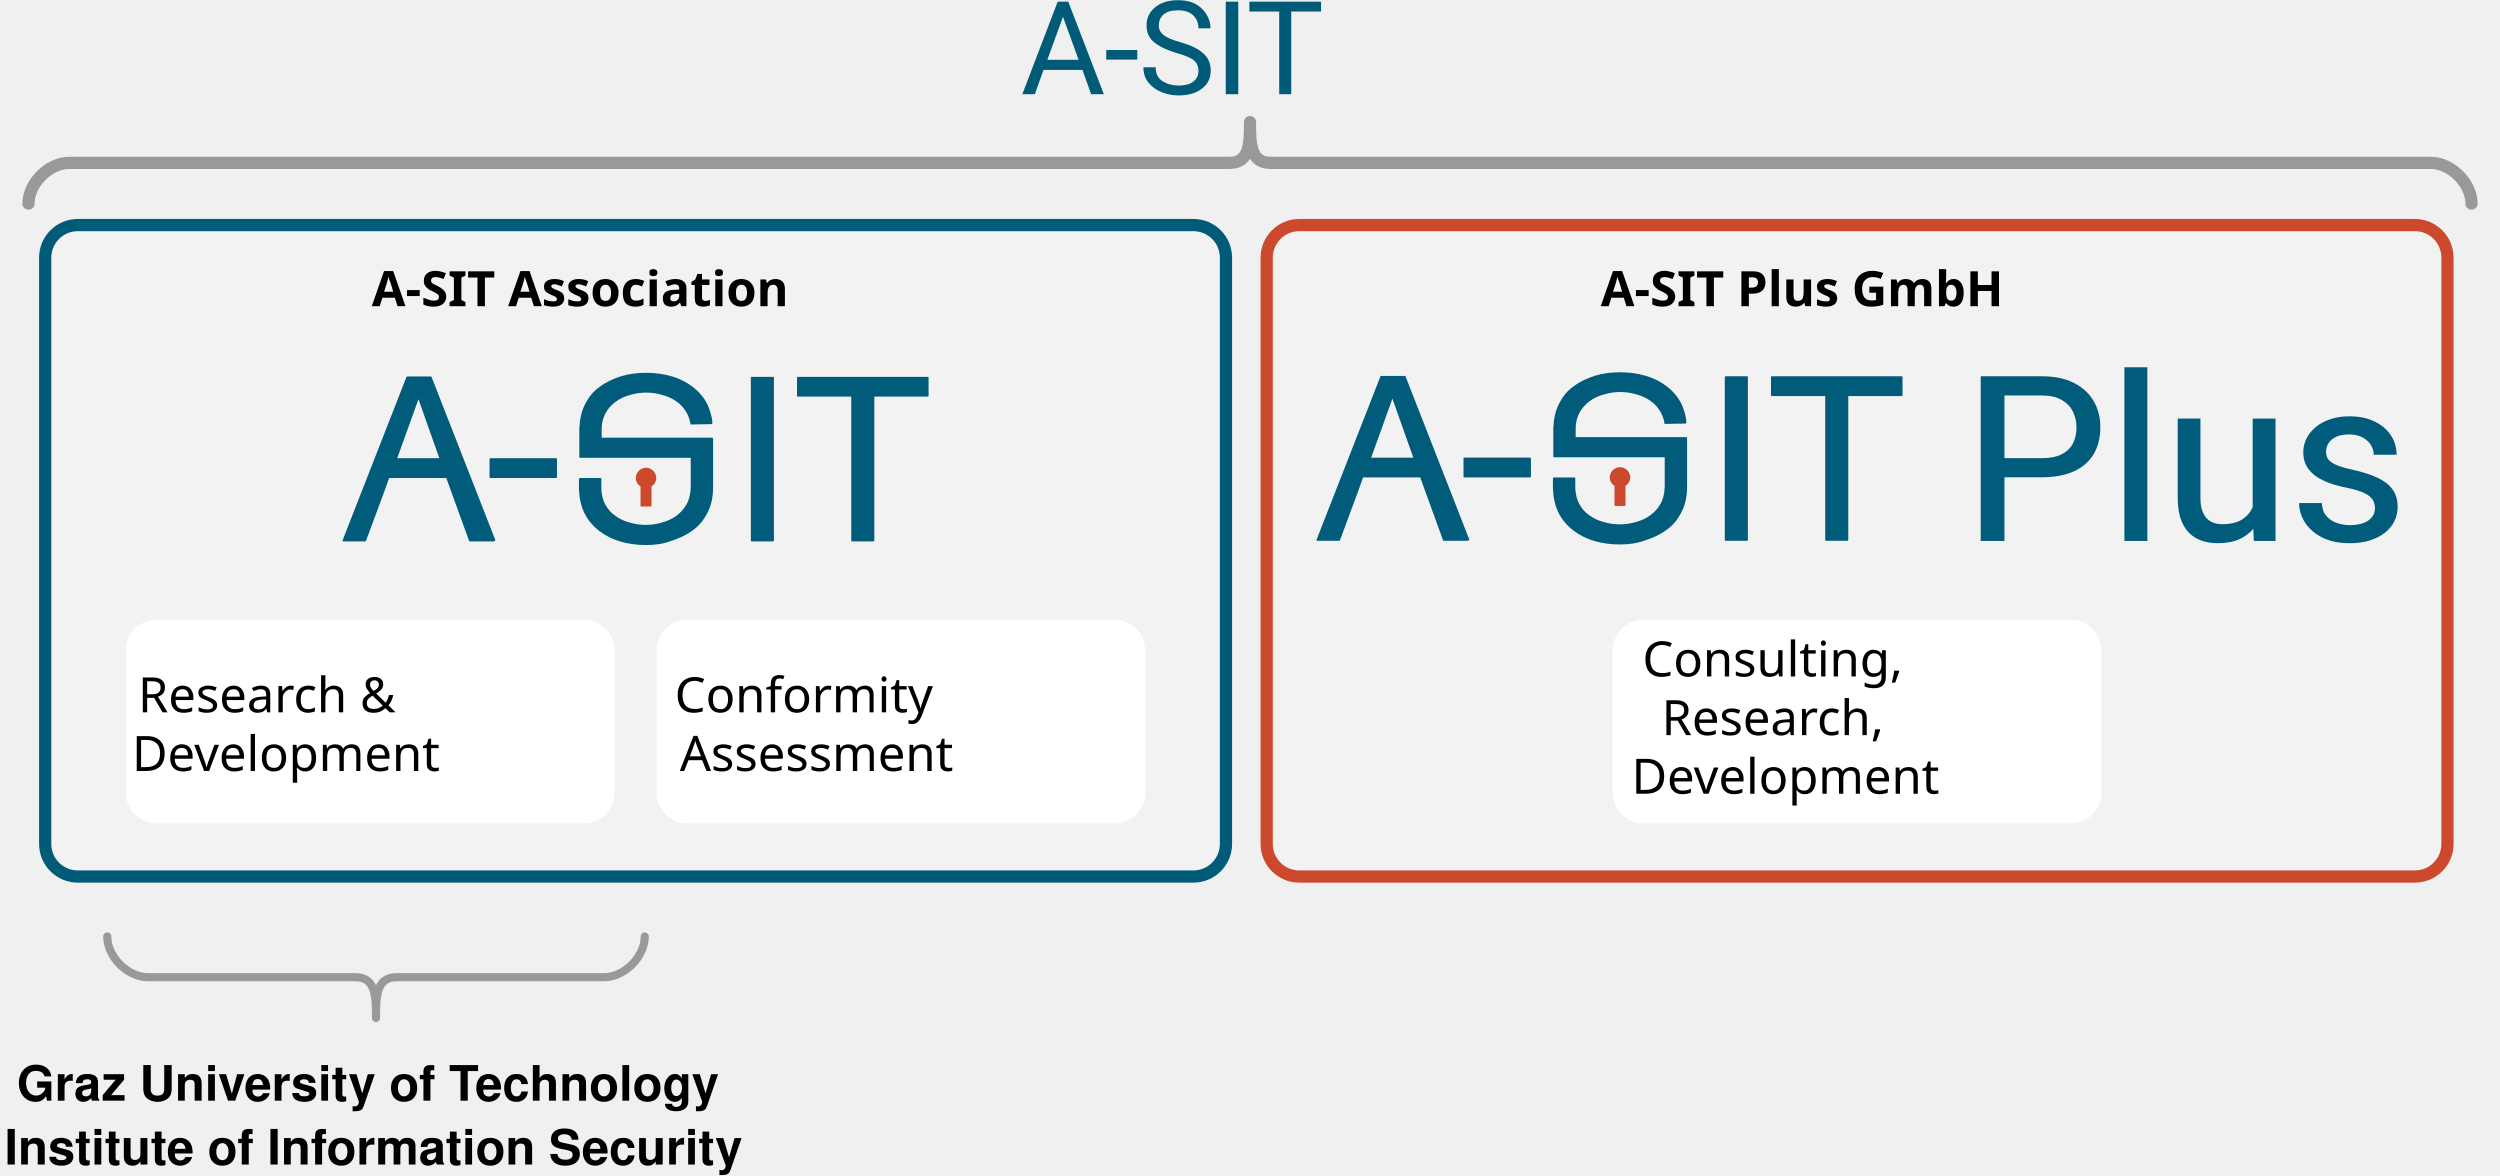
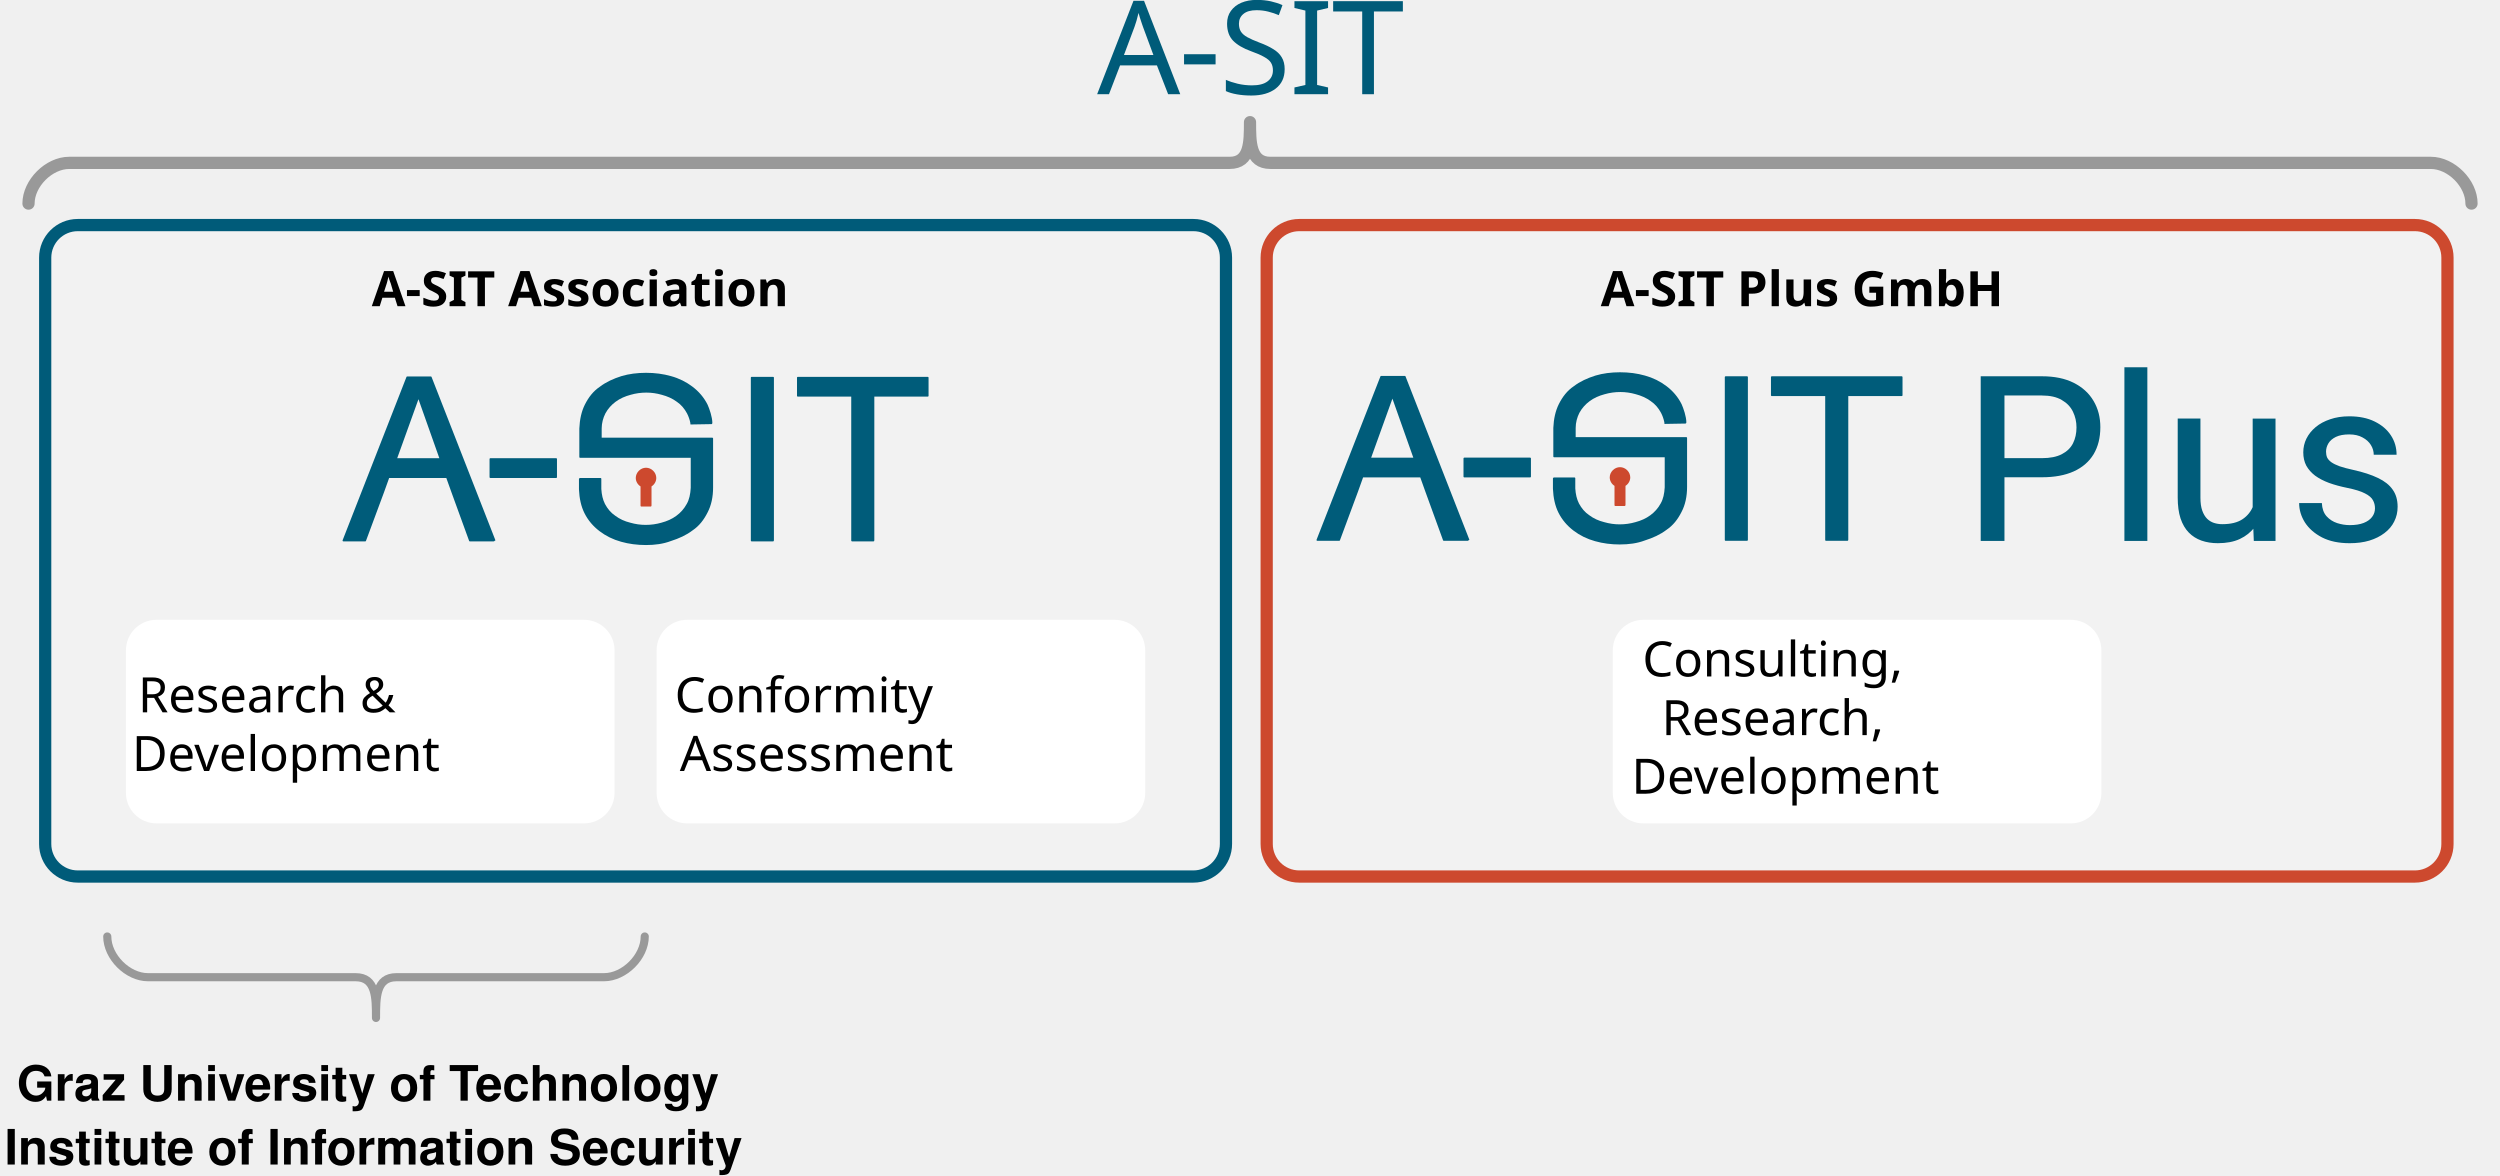
<svg xmlns="http://www.w3.org/2000/svg" xmlns:xlink="http://www.w3.org/1999/xlink" width="614" height="288.636" viewBox="0 0 162.454 76.368" version="1.1" id="svg5">
  <defs id="defs2" />
  <g id="layer1" transform="translate(-46.70757,-40.01063)">
    <a id="a1177" xlink:href="https://isec.tugraz.at" target="_blank" transform="translate(0,-2.645833)">
      <g id="g200526" transform="translate(-0.4565039)" class="highlightable">
        <rect id="rect947" width="48.785" height="7.888" x="47.204" y="111.109" ry="1.145" fill="none" class="background" />
        <text x="71.07" y="114.181" fill="#000000" font-family="Helvetica" font-size="3.175px" text-anchor="middle" font-weight="bold" id="text50" style="stroke-width:0.265">
          <tspan x="71.07" y="114.181" id="tspan5659">Graz University of Technology</tspan>
        </text>
        <text x="71.434" y="118.329" fill="#000000" font-family="Helvetica" font-size="3.175px" text-anchor="middle" font-weight="bold" id="text34567" style="stroke-width:0.265">
          <tspan x="71.434" y="118.329" id="tspan34565">Institute of Information Security</tspan>
        </text>
      </g>
    </a>
    <path style="fill:none;fill-opacity:0.8;stroke:#999999;stroke-width:0.794;stroke-linecap:round;stroke-linejoin:round;stroke-miterlimit:64.6;stroke-dasharray:none;stroke-dashoffset:4.604;stroke-opacity:1" d="m 48.56,53.24 c 0,-1.323 1.323,-2.646 2.646,-2.646 h 75.406 c 1.323,0 1.323,-1.323 1.323,-2.646 0,1.323 0,2.646 1.323,2.646 h 75.406 c 1.323,0 2.646,1.323 2.646,2.646" id="path2" />
    <a id="a897" xlink:href="https://plus.a-sit.at" target="_parent">
      <g id="g209969" class="highlightable">
        <rect x="129.019" y="54.636" width="76.729" height="42.333" rx="2.117" ry="2.117" fill="#f2f2f2" stroke="#cd492e" stroke-width="1.058" pointer-events="all" id="rect28" class="background" style="stroke-width:0.794;stroke-dasharray:none" />
        <g id="g193322-9" transform="translate(62.98487,1.5875)">
          <rect x="88.524" y="78.699" width="31.75" height="13.229" rx="1.984" ry="1.984" fill="#ffffff" stroke="none" pointer-events="all" id="rect12-4-1" style="stroke-width:0.265" />
          <text xml:space="preserve" style="font-style:normal;font-weight:normal;font-size:3.175px;line-height:1.2;font-family:sans-serif;fill:#000000;fill-opacity:1;stroke:none;stroke-width:0.265" x="104.281" y="82.379" id="text119579-2-9">
            <tspan style="font-style:normal;font-variant:normal;font-weight:normal;font-stretch:normal;font-size:3.175px;font-family:sans-serif;-inkscape-font-specification:'sans-serif, Normal';font-variant-ligatures:normal;font-variant-caps:normal;font-variant-numeric:normal;font-variant-east-asian:normal;text-align:center;text-anchor:middle;stroke-width:0.265" x="104.281" y="82.379" id="tspan193996-2">Consulting,</tspan>
            <tspan style="font-style:normal;font-variant:normal;font-weight:normal;font-stretch:normal;font-size:3.175px;font-family:sans-serif;-inkscape-font-specification:'sans-serif, Normal';font-variant-ligatures:normal;font-variant-caps:normal;font-variant-numeric:normal;font-variant-east-asian:normal;text-align:center;text-anchor:middle;stroke-width:0.265" x="104.281" y="86.189" id="tspan1551">Research,</tspan>
            <tspan style="font-style:normal;font-variant:normal;font-weight:normal;font-stretch:normal;font-size:3.175px;font-family:sans-serif;-inkscape-font-specification:'sans-serif, Normal';font-variant-ligatures:normal;font-variant-caps:normal;font-variant-numeric:normal;font-variant-east-asian:normal;text-align:center;text-anchor:middle;stroke-width:0.265" x="104.281" y="89.999" id="tspan1553">Development</tspan>
          </text>
        </g>
        <g id="g971" transform="matrix(0.2645833,0,0,0.2645833,133.0937,63.17815)">
          <g id="g948" />
        </g>
        <text xml:space="preserve" style="font-style:normal;font-weight:normal;font-size:3.175px;line-height:1.2;font-family:sans-serif;fill:#000000;fill-opacity:1;stroke:none;stroke-width:0.265" x="167.522" y="59.907" id="text119579-2-5-9">
          <tspan style="font-style:normal;font-variant:normal;font-weight:bold;font-stretch:normal;font-size:3.175px;font-family:sans-serif;-inkscape-font-specification:'sans-serif, Normal';font-variant-ligatures:normal;font-variant-caps:normal;font-variant-numeric:normal;font-variant-east-asian:normal;text-align:center;text-anchor:middle;stroke-width:0.265" x="167.522" y="59.907" id="tspan193996-4-9">A-SIT Plus GmbH</tspan>
        </text>
        <g id="g1" transform="matrix(0.9,0,0,0.9,-43.12637,1.671021)">
          <path class="st0" d="m 210.299,77.07 h -4.763 c -0.026,0 -0.053,-0.026 -0.053,-0.053 v -1.323 c 0,-0.026 0.026,-0.053 0.053,-0.053 h 4.763 c 0.026,0 0.053,0.026 0.053,0.053 v 1.323 c 0,0.026 -0.026,0.053 -0.053,0.053 z" id="path1" style="fill:#005c7a;stroke-width:0.265" />
          <path class="st0" d="M 205.907,81.568 201.304,69.794 c 0,-0.026 -0.026,-0.053 -0.053,-0.053 h -1.72 c -0.026,0 -0.053,0.026 -0.053,0.053 l -4.604,11.774 c 0,0.026 0,0.053 0,0.053 0.026,0.026 0.053,0.026 0.053,0.026 h 1.587 c 0.026,0 0.053,-0.026 0.053,-0.053 l 1.296,-3.493 0.37,-1.032 h 4.128 l 0.37,1.032 1.27,3.493 c 0,0.026 0.026,0.053 0.053,0.053 h 1.72 c 0.026,0 0.053,0 0.053,-0.026 0.079,-0.026 0.079,-0.053 0.079,-0.053 z m -5.556,-10.186 1.508,4.26 h -3.043 z" id="path2-5" style="fill:#005c7a;stroke-width:0.265" />
          <path class="st0" d="m 216.782,81.912 v 0 c -0.635,0 -1.244,-0.079 -1.799,-0.238 -0.582,-0.159 -1.111,-0.423 -1.561,-0.767 -0.45,-0.344 -0.82,-0.767 -1.085,-1.296 -0.238,-0.476 -0.37,-1.058 -0.397,-1.72 0,-0.026 0,-0.238 0,-0.556 0,-0.159 0,-0.185 0,-0.185 0,-0.026 0,-0.026 0.026,-0.053 0,0 0.026,-0.026 0.053,-0.026 h 1.482 c 0.026,0 0.053,0.026 0.053,0.053 0,0 0,0.053 0,0.185 0,0.238 0,0.529 0,0.556 0.026,0.423 0.106,0.767 0.265,1.085 0.185,0.344 0.423,0.635 0.741,0.847 0.318,0.238 0.661,0.397 1.085,0.503 0.37,0.106 0.741,0.159 1.111,0.159 0,0 0,0 0,0 0.397,0 0.767,-0.053 1.138,-0.159 0.397,-0.106 0.767,-0.265 1.085,-0.503 0.291,-0.212 0.556,-0.503 0.741,-0.847 0.185,-0.318 0.265,-0.714 0.291,-1.164 0,-0.026 0,-1.587 0,-2.17 h -7.99 c -0.026,0 -0.053,-0.026 -0.053,-0.053 v -1.323 c 0,0 0,0 0,0 0,-0.767 0,-0.714 0,-0.741 0.026,-0.661 0.159,-1.244 0.397,-1.72 0.265,-0.529 0.609,-0.979 1.085,-1.296 0.45,-0.344 0.979,-0.582 1.561,-0.767 0.529,-0.159 1.138,-0.238 1.773,-0.238 0.635,0 1.244,0.079 1.799,0.238 0.582,0.159 1.111,0.423 1.561,0.767 0.45,0.344 0.82,0.767 1.085,1.296 0.132,0.291 0.344,0.9 0.344,1.323 0,0.026 -0.026,0.079 -0.053,0.079 l -1.508,0.026 c -0.026,0 -0.026,-0.026 -0.026,-0.053 0,-0.026 0,-0.026 0,-0.053 -0.053,-0.265 -0.132,-0.476 -0.238,-0.688 -0.185,-0.344 -0.423,-0.635 -0.741,-0.847 -0.318,-0.238 -0.688,-0.397 -1.085,-0.503 -0.37,-0.106 -0.741,-0.159 -1.111,-0.159 0,0 0,0 0,0 -0.397,0 -0.767,0.053 -1.138,0.159 -0.397,0.106 -0.767,0.265 -1.085,0.503 -0.291,0.212 -0.556,0.503 -0.741,0.847 -0.159,0.318 -0.265,0.688 -0.265,1.085 0,0.026 0,0.37 0,0.661 h 7.99 c 0.026,0 0.053,0.026 0.053,0.053 v 1.984 c 0,0.714 0,1.535 0,1.561 0,0.688 -0.132,1.296 -0.397,1.799 -0.265,0.529 -0.609,0.979 -1.085,1.296 -0.45,0.344 -0.979,0.582 -1.561,0.767 -0.556,0.212 -1.164,0.291 -1.799,0.291 z" id="path3-7" style="fill:#005c7a;stroke-width:0.265" />
          <path class="st0" d="m 225.963,81.648 h -1.561 c -0.026,0 -0.053,-0.026 -0.053,-0.053 V 69.821 c 0,-0.026 0.026,-0.053 0.053,-0.053 h 1.561 c 0.026,0 0.053,0.026 0.053,0.053 v 11.748 c 0,0.053 -0.026,0.079 -0.053,0.079 z" id="path4" style="fill:#005c7a;stroke-width:0.265" />
          <path class="st0" d="m 233.212,81.648 h -1.561 c -0.026,0 -0.053,-0.026 -0.053,-0.053 V 71.197 h -3.863 c -0.026,0 -0.053,-0.026 -0.053,-0.053 v -1.323 c 0,-0.026 0.026,-0.053 0.053,-0.053 h 9.393 c 0.026,0 0.053,0.026 0.053,0.053 v 1.323 c 0,0.026 -0.026,0.053 -0.053,0.053 h -3.863 v 10.372 c 0,0.053 -0.026,0.079 -0.053,0.079 z" id="path5" style="fill:#005c7a;stroke-width:0.265" />
          <path class="st1" d="m 217.126,79.134 h -0.688 c -0.026,0 -0.053,-0.026 -0.053,-0.053 v -1.402 c -0.212,-0.132 -0.344,-0.37 -0.344,-0.609 0,-0.397 0.344,-0.741 0.741,-0.741 0.397,0 0.741,0.344 0.741,0.741 0,0.238 -0.132,0.476 -0.344,0.609 v 1.376 c 0,0.053 -0.026,0.079 -0.053,0.079 z" id="path6" style="fill:#cd492e;stroke-width:0.265" />
          <path style="font-weight:430;font-size:64px;line-height:1.5;font-family:Roboto;-inkscape-font-specification:'Roboto weight=430';text-align:center;letter-spacing:-0.454px;word-spacing:0px;text-anchor:middle;fill:#005c7a;fill-opacity:1;stroke-width:0.937;stroke-linecap:round;stroke-linejoin:round;stroke-miterlimit:64.6;stroke-dashoffset:17.4;stroke-opacity:0.878" d="m 247.244,77.059 h -3.152 v -1.38 h 3.152 q 0.89,0 1.437,-0.286 0.555,-0.286 0.808,-0.784 0.253,-0.506 0.253,-1.151 0,-0.604 -0.253,-1.127 -0.253,-0.531 -0.808,-0.849 -0.547,-0.327 -1.437,-0.327 h -2.703 v 10.5 h -1.715 v -11.888 h 4.417 q 1.364,0 2.302,0.474 0.939,0.474 1.429,1.306 0.49,0.825 0.49,1.894 0,1.143 -0.49,1.96 -0.49,0.808 -1.429,1.233 -0.939,0.425 -2.302,0.425 z m 7.614,-7.944 v 12.541 h -1.657 v -12.541 z m 7.605,10.492 v -6.785 h 1.649 v 8.834 h -1.568 z m 0.278,-1.862 0.645,-0.016 q 0,0.89 -0.188,1.641 -0.188,0.743 -0.596,1.29 -0.408,0.547 -1.07,0.857 -0.653,0.302 -1.584,0.302 -0.645,0 -1.184,-0.188 -0.531,-0.188 -0.914,-0.58 -0.384,-0.392 -0.596,-1.021 -0.204,-0.629 -0.204,-1.511 v -5.699 h 1.641 v 5.715 q 0,0.563 0.131,0.931 0.131,0.367 0.351,0.588 0.22,0.212 0.498,0.302 0.286,0.09 0.596,0.09 0.923,0 1.462,-0.359 0.539,-0.359 0.776,-0.972 0.237,-0.612 0.237,-1.372 z m 8.552,1.551 q 0,-0.318 -0.147,-0.58 -0.139,-0.269 -0.572,-0.49 -0.433,-0.229 -1.282,-0.4 -0.727,-0.147 -1.315,-0.359 -0.588,-0.22 -1.004,-0.523 -0.408,-0.31 -0.637,-0.719 -0.22,-0.416 -0.22,-0.963 0,-0.531 0.229,-0.996 0.237,-0.474 0.67,-0.833 0.433,-0.359 1.045,-0.563 0.612,-0.212 1.372,-0.212 1.078,0 1.837,0.376 0.767,0.376 1.176,1.004 0.408,0.621 0.408,1.396 h -1.649 q 0,-0.367 -0.204,-0.702 -0.204,-0.335 -0.604,-0.547 -0.392,-0.22 -0.963,-0.22 -0.588,0 -0.963,0.18 -0.367,0.18 -0.539,0.465 -0.171,0.286 -0.171,0.604 0,0.237 0.082,0.425 0.09,0.18 0.302,0.335 0.22,0.155 0.604,0.294 0.384,0.131 0.98,0.261 1.07,0.237 1.78,0.58 0.71,0.335 1.061,0.841 0.359,0.498 0.359,1.241 0,0.58 -0.245,1.061 -0.237,0.482 -0.702,0.833 -0.457,0.351 -1.094,0.547 -0.629,0.188 -1.421,0.188 -1.176,0 -1.992,-0.416 -0.816,-0.425 -1.241,-1.086 -0.416,-0.67 -0.416,-1.396 h 1.641 q 0.025,0.596 0.335,0.947 0.318,0.351 0.767,0.498 0.457,0.147 0.914,0.147 0.596,0 0.996,-0.155 0.4,-0.155 0.612,-0.433 0.212,-0.278 0.212,-0.629 z" id="text16" aria-label="Plus" />
        </g>
      </g>
    </a>
    <a id="a877" xlink:href="https://www.a-sit.at" target="_blank">
      <g id="g209988" class="highlightable">
        <rect x="49.644" y="54.636" width="76.729" height="42.333" rx="2.117" ry="2.117" fill="#f2f2f2" stroke="#005b79" stroke-width="1.058" pointer-events="all" id="rect4" class="background" style="stroke-width:0.794;stroke-dasharray:none" />
        <g id="g200520" transform="translate(0.8517322,1.5875)">
          <g id="g193322">
            <rect x="88.524" y="78.699" width="31.75" height="13.229" rx="1.984" ry="1.984" fill="#ffffff" stroke="none" pointer-events="all" id="rect12-4" style="stroke-width:0.265" />
            <text xml:space="preserve" style="font-style:normal;font-weight:normal;font-size:3.175px;line-height:1.2;font-family:sans-serif;fill:#000000;fill-opacity:1;stroke:none;stroke-width:0.265" x="104.281" y="84.711" id="text119579-2">
              <tspan style="font-style:normal;font-variant:normal;font-weight:normal;font-stretch:normal;font-size:3.175px;font-family:sans-serif;-inkscape-font-specification:'sans-serif, Normal';font-variant-ligatures:normal;font-variant-caps:normal;font-variant-numeric:normal;font-variant-east-asian:normal;text-align:center;text-anchor:middle;stroke-width:0.265" x="104.281" y="84.711" id="tspan165111-6">Conformity</tspan>
              <tspan style="font-style:normal;font-variant:normal;font-weight:normal;font-stretch:normal;font-size:3.175px;font-family:sans-serif;-inkscape-font-specification:'sans-serif, Normal';font-variant-ligatures:normal;font-variant-caps:normal;font-variant-numeric:normal;font-variant-east-asian:normal;text-align:center;text-anchor:middle;stroke-width:0.265" x="104.281" y="88.521" id="tspan193996">Assessment</tspan>
            </text>
          </g>
          <g id="g193316" transform="translate(0,0.09660339)">
            <rect x="54.04" y="78.602" width="31.75" height="13.229" rx="1.984" ry="1.984" fill="#ffffff" stroke="none" pointer-events="all" id="rect12" style="stroke-width:0.265" />
            <text xml:space="preserve" style="font-style:normal;font-weight:normal;font-size:3.175px;line-height:1.2;font-family:sans-serif;fill:#000000;fill-opacity:1;stroke:none;stroke-width:0.265" x="69.797" y="84.614" id="text119579">
              <tspan style="font-style:normal;font-variant:normal;font-weight:normal;font-stretch:normal;font-size:3.175px;font-family:sans-serif;-inkscape-font-specification:'sans-serif, Normal';font-variant-ligatures:normal;font-variant-caps:normal;font-variant-numeric:normal;font-variant-east-asian:normal;text-align:center;text-anchor:middle;stroke-width:0.265" x="69.797" y="84.614" id="tspan124861">Research &amp; </tspan>
              <tspan style="font-style:normal;font-variant:normal;font-weight:normal;font-stretch:normal;font-size:3.175px;font-family:sans-serif;-inkscape-font-specification:'sans-serif, Normal';font-variant-ligatures:normal;font-variant-caps:normal;font-variant-numeric:normal;font-variant-east-asian:normal;text-align:center;text-anchor:middle;stroke-width:0.265" x="69.797" y="88.424" id="tspan165111">Development</tspan>
            </text>
          </g>
        </g>
        <g id="g916" transform="matrix(0.238125,0,0,0.238125,68.73249,63.76023)">
          <path class="st0" d="m 59.3,30.7 h -18 c -0.1,0 -0.2,-0.1 -0.2,-0.2 v -5 c 0,-0.1 0.1,-0.2 0.2,-0.2 h 18 c 0.1,0 0.2,0.1 0.2,0.2 v 5 c 0,0.1 -0.1,0.2 -0.2,0.2 z M 42.7,47.7 25.3,3.2 C 25.3,3.1 25.2,3 25.1,3 H 18.6 C 18.5,3 18.4,3.1 18.4,3.2 L 1,47.7 v 0.2 C 1.1,48 1.2,48 1.2,48 h 6 c 0.1,0 0.2,-0.1 0.2,-0.2 l 4.9,-13.2 1.4,-3.9 h 15.6 l 1.4,3.9 4.8,13.2 c 0,0.1 0.1,0.2 0.2,0.2 h 6.5 c 0.1,0 0.2,0 0.2,-0.1 0.3,-0.1 0.3,-0.2 0.3,-0.2 z M 21.7,9.2 27.4,25.3 H 15.9 Z M 83.8,49 C 81.4,49 79.1,48.7 77,48.1 74.8,47.5 72.8,46.5 71.1,45.2 69.4,43.9 68,42.3 67,40.3 66.1,38.5 65.6,36.3 65.5,33.8 V 31 c 0,-0.1 0,-0.1 0.1,-0.2 0,0 0.1,-0.1 0.2,-0.1 h 5.6 c 0.1,0 0.2,0.1 0.2,0.2 v 2.8 c 0.1,1.6 0.4,2.9 1,4.1 0.7,1.3 1.6,2.4 2.8,3.2 1.2,0.9 2.5,1.5 4.1,1.9 1.4,0.4 2.8,0.6 4.2,0.6 1.5,0 2.9,-0.2 4.3,-0.6 1.5,-0.4 2.9,-1 4.1,-1.9 1.1,-0.8 2.1,-1.9 2.8,-3.2 0.7,-1.2 1,-2.7 1.1,-4.4 V 25.2 H 65.8 c -0.1,0 -0.2,-0.1 -0.2,-0.2 v -7.8 c 0.1,-2.5 0.6,-4.7 1.5,-6.5 1,-2 2.3,-3.7 4.1,-4.9 1.7,-1.3 3.7,-2.2 5.9,-2.9 2,-0.6 4.3,-0.9 6.7,-0.9 2.4,0 4.7,0.3 6.8,0.9 2.2,0.6 4.2,1.6 5.9,2.9 1.7,1.3 3.1,2.9 4.1,4.9 0.5,1.1 1.3,3.4 1.3,5 0,0.1 -0.1,0.3 -0.2,0.3 L 96,16.1 c -0.1,0 -0.1,-0.1 -0.1,-0.2 V 15.7 C 95.7,14.7 95.4,13.9 95,13.1 94.3,11.8 93.4,10.7 92.2,9.9 91,9 89.6,8.4 88.1,8 86.7,7.6 85.3,7.4 83.9,7.4 82.4,7.4 81,7.6 79.6,8 c -1.5,0.4 -2.9,1 -4.1,1.9 -1.1,0.8 -2.1,1.9 -2.8,3.2 -0.6,1.2 -1,2.6 -1,4.1 v 2.5 h 30.2 c 0.1,0 0.2,0.1 0.2,0.2 v 13.4 c 0,2.6 -0.5,4.9 -1.5,6.8 -1,2 -2.3,3.7 -4.1,4.9 -1.7,1.3 -3.7,2.2 -5.9,2.9 -2.1,0.8 -4.4,1.1 -6.8,1.1 z m 34.7,-1 h -5.9 c -0.1,0 -0.2,-0.1 -0.2,-0.2 V 3.3 c 0,-0.1 0.1,-0.2 0.2,-0.2 h 5.9 c 0.1,0 0.2,0.1 0.2,0.2 v 44.4 c 0,0.2 -0.1,0.3 -0.2,0.3 z m 27.4,0 H 140 c -0.1,0 -0.2,-0.1 -0.2,-0.2 V 8.5 H 125.2 C 125.1,8.5 125,8.4 125,8.3 v -5 c 0,-0.1 0.1,-0.2 0.2,-0.2 h 35.5 c 0.1,0 0.2,0.1 0.2,0.2 v 5 c 0,0.1 -0.1,0.2 -0.2,0.2 h -14.6 v 39.2 c 0,0.2 -0.1,0.3 -0.2,0.3 z" id="path904" />
          <path class="st1" d="m 85.1,38.5 h -2.6 c -0.1,0 -0.2,-0.1 -0.2,-0.2 V 33 C 81.5,32.5 81,31.6 81,30.7 c 0,-1.5 1.3,-2.8 2.8,-2.8 1.5,0 2.8,1.3 2.8,2.8 0,0.9 -0.5,1.8 -1.3,2.3 v 5.2 c 0,0.2 -0.1,0.3 -0.2,0.3 z" id="path906" />
        </g>
        <text xml:space="preserve" style="font-style:normal;font-weight:normal;font-size:3.175px;line-height:1.2;font-family:sans-serif;fill:#000000;fill-opacity:1;stroke:none;stroke-width:0.265" x="88.125" y="59.907" id="text119579-2-5">
          <tspan style="font-style:normal;font-variant:normal;font-weight:bold;font-stretch:normal;font-size:3.175px;font-family:sans-serif;-inkscape-font-specification:'sans-serif, Normal';font-variant-ligatures:normal;font-variant-caps:normal;font-variant-numeric:normal;font-variant-east-asian:normal;text-align:center;text-anchor:middle;stroke-width:0.265" x="88.125" y="59.907" id="tspan193996-4">A-SIT Association</tspan>
        </text>
      </g>
    </a>
    <path style="fill:none;fill-opacity:0.8;stroke:#999999;stroke-width:0.529;stroke-linecap:round;stroke-linejoin:round;stroke-miterlimit:64.6;stroke-dasharray:none;stroke-dashoffset:4.604;stroke-opacity:1" d="m 53.678,100.865 c 0,1.323 1.323,2.646 2.646,2.646 h 13.494 c 1.323,0 1.323,1.323 1.323,2.646 0,-1.323 0,-2.646 1.323,-2.646 h 13.494 c 1.323,0 2.646,-1.323 2.646,-2.646" id="path3" />
-     <text xml:space="preserve" style="font-weight:430;font-size:8.467px;line-height:1.5;font-family:Roboto;-inkscape-font-specification:'Roboto weight=430';text-align:center;letter-spacing:-0.101px;word-spacing:0px;writing-mode:lr-tb;direction:ltr;text-anchor:middle;fill:#005b79;fill-opacity:1;stroke-width:0.794;stroke-linecap:round;stroke-linejoin:round;stroke-miterlimit:64.6;stroke-dashoffset:17.4;stroke-opacity:0.878" x="127.981" y="46.133" id="text1">
-       <tspan id="tspan1" style="font-size:8.467px;fill:#005b79;fill-opacity:1;stroke-width:0.794" x="127.93" y="46.133">A-SIT</tspan>
-     </text>
+     <g aria-label="A-SIT" id="text1" style="font-size:8.467px;line-height:1.5;font-family:Roboto;-inkscape-font-specification:'Roboto weight=430';text-align:center;letter-spacing:-0.101px;word-spacing:0px;text-anchor:middle;display:inline;fill:#005b79;stroke-width:0.794;stroke-linecap:round;stroke-linejoin:round;stroke-miterlimit:64.6;stroke-dashoffset:17.4;stroke-opacity:0.878">
+       <path d="m 122.615,46.133 -0.728,-1.871 h -2.396 l -0.72,1.871 h -0.77 l 2.362,-6.071 h 0.686 l 2.354,6.071 z m -1.634,-4.377 q -0.025,-0.068 -0.085,-0.246 -0.059,-0.178 -0.119,-0.364 -0.051,-0.195 -0.085,-0.296 -0.059,0.262 -0.135,0.516 -0.076,0.246 -0.127,0.389 l -0.686,1.829 h 1.913 z" id="path342" />
+       <path d="m 123.649,44.194 v -0.66 h 2.049 v 0.66 z" id="path344" />
+       <path d="m 130.186,44.516 q 0,0.804 -0.584,1.253 -0.584,0.449 -1.575,0.449 -0.508,0 -0.94,-0.076 -0.432,-0.076 -0.72,-0.212 v -0.728 q 0.305,0.135 0.754,0.246 0.457,0.11 0.94,0.11 0.677,0 1.016,-0.262 0.347,-0.262 0.347,-0.711 0,-0.296 -0.127,-0.5 -0.127,-0.203 -0.44,-0.373 -0.305,-0.178 -0.855,-0.373 -0.77,-0.279 -1.168,-0.686 -0.389,-0.406 -0.389,-1.109 0,-0.483 0.246,-0.821 0.246,-0.347 0.677,-0.533 0.44,-0.186 1.008,-0.186 0.5,0 0.914,0.093 0.415,0.093 0.754,0.246 l -0.237,0.652 q -0.313,-0.135 -0.686,-0.229 -0.364,-0.093 -0.762,-0.093 -0.567,0 -0.855,0.246 -0.288,0.237 -0.288,0.635 0,0.305 0.127,0.508 0.127,0.203 0.415,0.364 0.288,0.161 0.779,0.347 0.533,0.195 0.897,0.423 0.373,0.22 0.559,0.533 0.195,0.313 0.195,0.787 z" id="path346" />
+       <path d="m 133.007,46.133 h -2.184 v -0.44 l 0.711,-0.161 v -4.834 l -0.711,-0.169 v -0.44 h 2.184 v 0.44 l -0.711,0.169 v 4.834 l 0.711,0.161 z" id="path348" />
+       <path d="m 135.988,46.133 h -0.762 V 40.756 h -1.888 v -0.669 h 4.53 v 0.669 h -1.88 z" id="path350" />
+     </g>
  </g>
  <style id="style902">.highlightable:hover .background { fill:#f8e1dd; }
     #layer1:hover &gt; *:not(:hover) { filter: grayscale(1); }
.st0 { fill:#005c7a }
.st1 { fill:#cd492e }
</style>
  <style type="text/css" id="style918">
	.st0{fill:#005C7A;}
	.st1{fill:#CD492E;}
	.st2{fill:#005B79;}
</style>
</svg>
